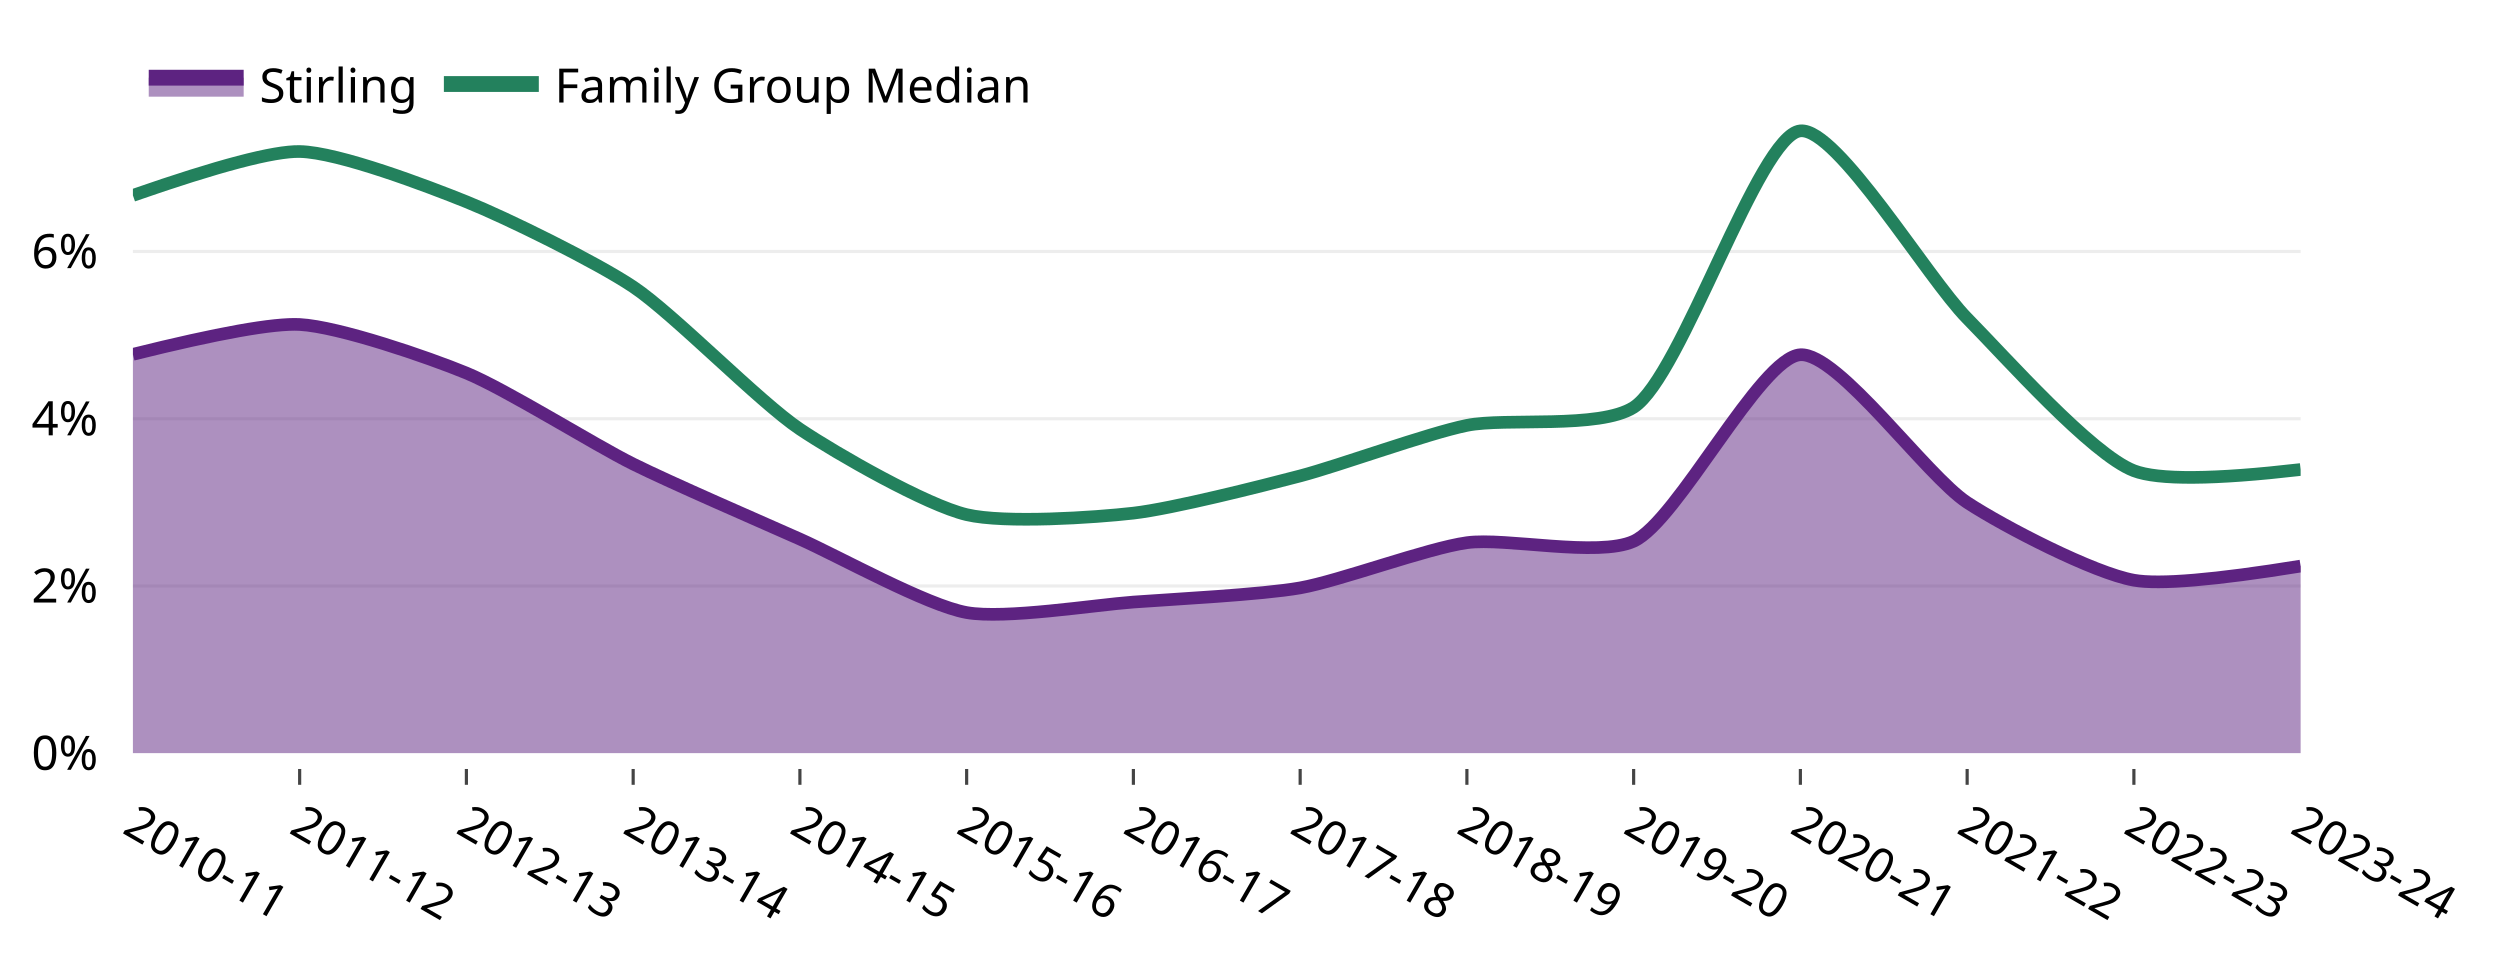
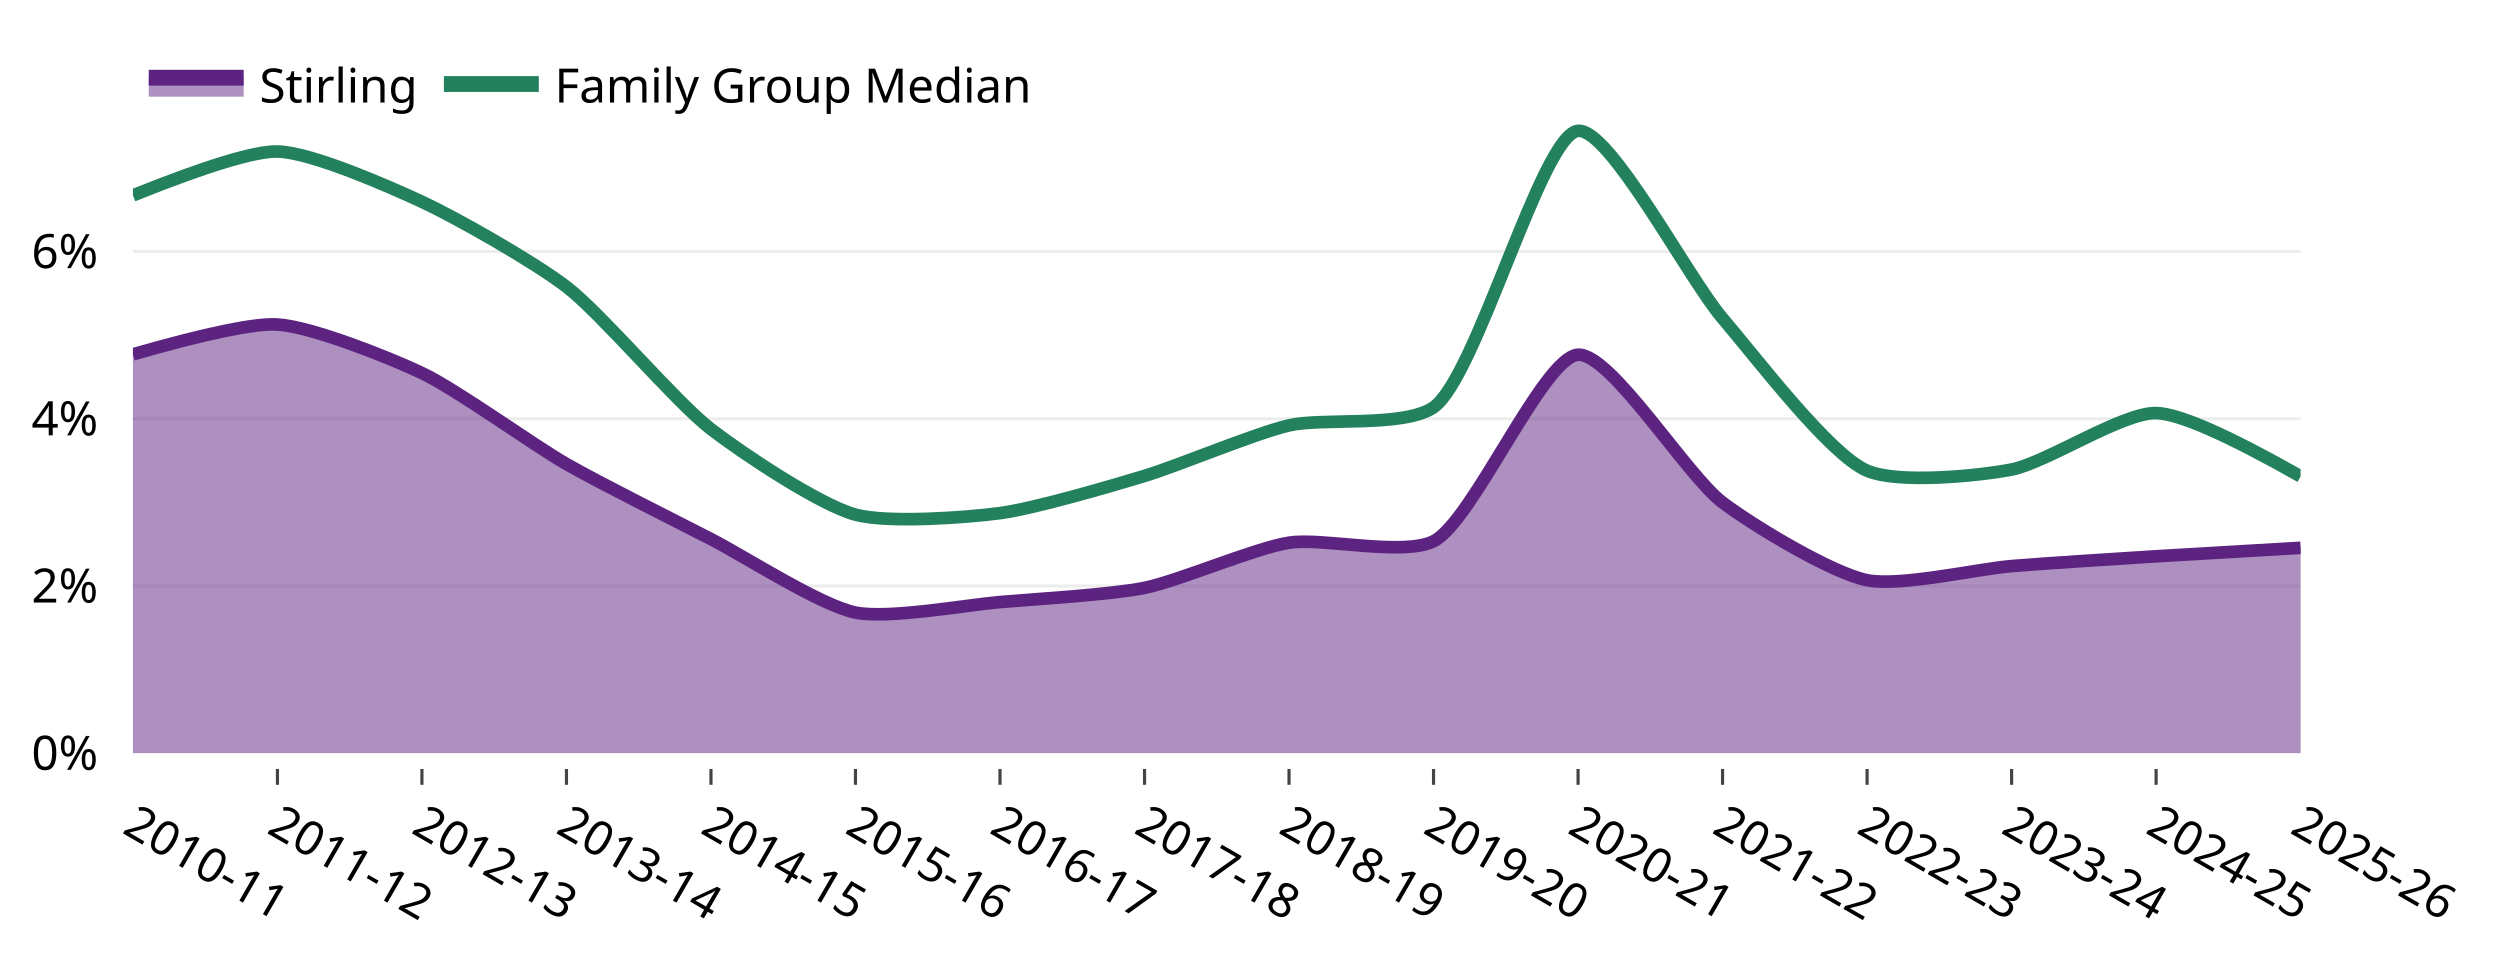
<svg xmlns="http://www.w3.org/2000/svg" class="main-svg" width="790" height="305" style="" viewBox="0 0 790 305">
  <rect x="0" y="0" width="790" height="305" style="fill: rgb(255, 255, 255); fill-opacity: 1;" />
-   <defs id="defs-bfcb5d">
+   <defs id="defs-429144">
    <g class="clips">
-       <clipPath id="clipbfcb5dxyplot" class="plotclip">
+       <clipPath id="clip429144xyplot" class="plotclip">
        <rect width="685" height="207" />
      </clipPath>
-       <clipPath class="axesclip" id="clipbfcb5dx">
+       <clipPath class="axesclip" id="clip429144x">
        <rect x="42" y="0" width="685" height="305" />
      </clipPath>
-       <clipPath class="axesclip" id="clipbfcb5dy">
+       <clipPath class="axesclip" id="clip429144y">
        <rect x="0" y="31" width="790" height="207" />
      </clipPath>
-       <clipPath class="axesclip" id="clipbfcb5dxy">
+       <clipPath class="axesclip" id="clip429144xy">
        <rect x="42" y="31" width="685" height="207" />
      </clipPath>
    </g>
    <g class="gradients" />
    <g class="patterns" />
  </defs>
  <g class="bglayer">
    <rect class="bg" x="32" y="21" width="705" height="227" style="fill: rgb(0, 0, 0); fill-opacity: 0; stroke-width: 0;" />
  </g>
  <g class="layer-below">
    <g class="imagelayer" />
    <g class="shapelayer" />
  </g>
  <g class="cartesianlayer">
    <g class="subplot xy">
      <g class="layer-subplot">
        <g class="shapelayer" />
        <g class="imagelayer" />
      </g>
      <g class="minor-gridlayer">
        <g class="x" />
        <g class="y" />
      </g>
      <g class="gridlayer">
        <g class="x">
-           <path class="xgrid crisp" transform="translate(94.69,0)" d="M0,31v207" style="stroke: rgb(255, 255, 255); stroke-opacity: 1; stroke-width: 1px;" />
-           <path class="xgrid crisp" transform="translate(147.38,0)" d="M0,31v207" style="stroke: rgb(255, 255, 255); stroke-opacity: 1; stroke-width: 1px;" />
-           <path class="xgrid crisp" transform="translate(200.08,0)" d="M0,31v207" style="stroke: rgb(255, 255, 255); stroke-opacity: 1; stroke-width: 1px;" />
-           <path class="xgrid crisp" transform="translate(252.77,0)" d="M0,31v207" style="stroke: rgb(255, 255, 255); stroke-opacity: 1; stroke-width: 1px;" />
-           <path class="xgrid crisp" transform="translate(305.46,0)" d="M0,31v207" style="stroke: rgb(255, 255, 255); stroke-opacity: 1; stroke-width: 1px;" />
-           <path class="xgrid crisp" transform="translate(358.15,0)" d="M0,31v207" style="stroke: rgb(255, 255, 255); stroke-opacity: 1; stroke-width: 1px;" />
-           <path class="xgrid crisp" transform="translate(410.85,0)" d="M0,31v207" style="stroke: rgb(255, 255, 255); stroke-opacity: 1; stroke-width: 1px;" />
-           <path class="xgrid crisp" transform="translate(463.54,0)" d="M0,31v207" style="stroke: rgb(255, 255, 255); stroke-opacity: 1; stroke-width: 1px;" />
-           <path class="xgrid crisp" transform="translate(516.23,0)" d="M0,31v207" style="stroke: rgb(255, 255, 255); stroke-opacity: 1; stroke-width: 1px;" />
-           <path class="xgrid crisp" transform="translate(568.92,0)" d="M0,31v207" style="stroke: rgb(255, 255, 255); stroke-opacity: 1; stroke-width: 1px;" />
-           <path class="xgrid crisp" transform="translate(621.62,0)" d="M0,31v207" style="stroke: rgb(255, 255, 255); stroke-opacity: 1; stroke-width: 1px;" />
-           <path class="xgrid crisp" transform="translate(674.31,0)" d="M0,31v207" style="stroke: rgb(255, 255, 255); stroke-opacity: 1; stroke-width: 1px;" />
+           <path class="xgrid crisp" transform="translate(87.67,0)" d="M0,31v207" style="stroke: rgb(255, 255, 255); stroke-opacity: 1; stroke-width: 1px;" />
+           <path class="xgrid crisp" transform="translate(133.33,0)" d="M0,31v207" style="stroke: rgb(255, 255, 255); stroke-opacity: 1; stroke-width: 1px;" />
+           <path class="xgrid crisp" transform="translate(179,0)" d="M0,31v207" style="stroke: rgb(255, 255, 255); stroke-opacity: 1; stroke-width: 1px;" />
+           <path class="xgrid crisp" transform="translate(224.67,0)" d="M0,31v207" style="stroke: rgb(255, 255, 255); stroke-opacity: 1; stroke-width: 1px;" />
+           <path class="xgrid crisp" transform="translate(270.33,0)" d="M0,31v207" style="stroke: rgb(255, 255, 255); stroke-opacity: 1; stroke-width: 1px;" />
+           <path class="xgrid crisp" transform="translate(316,0)" d="M0,31v207" style="stroke: rgb(255, 255, 255); stroke-opacity: 1; stroke-width: 1px;" />
+           <path class="xgrid crisp" transform="translate(361.67,0)" d="M0,31v207" style="stroke: rgb(255, 255, 255); stroke-opacity: 1; stroke-width: 1px;" />
+           <path class="xgrid crisp" transform="translate(407.33,0)" d="M0,31v207" style="stroke: rgb(255, 255, 255); stroke-opacity: 1; stroke-width: 1px;" />
+           <path class="xgrid crisp" transform="translate(453,0)" d="M0,31v207" style="stroke: rgb(255, 255, 255); stroke-opacity: 1; stroke-width: 1px;" />
+           <path class="xgrid crisp" transform="translate(498.67,0)" d="M0,31v207" style="stroke: rgb(255, 255, 255); stroke-opacity: 1; stroke-width: 1px;" />
+           <path class="xgrid crisp" transform="translate(544.33,0)" d="M0,31v207" style="stroke: rgb(255, 255, 255); stroke-opacity: 1; stroke-width: 1px;" />
+           <path class="xgrid crisp" transform="translate(590,0)" d="M0,31v207" style="stroke: rgb(255, 255, 255); stroke-opacity: 1; stroke-width: 1px;" />
+           <path class="xgrid crisp" transform="translate(635.67,0)" d="M0,31v207" style="stroke: rgb(255, 255, 255); stroke-opacity: 1; stroke-width: 1px;" />
+           <path class="xgrid crisp" transform="translate(681.33,0)" d="M0,31v207" style="stroke: rgb(255, 255, 255); stroke-opacity: 1; stroke-width: 1px;" />
        </g>
        <g class="y">
          <path class="ygrid crisp" transform="translate(0,185.16)" d="M42,0h685" style="stroke: rgb(237, 237, 237); stroke-opacity: 1; stroke-width: 1px;" />
          <path class="ygrid crisp" transform="translate(0,132.32)" d="M42,0h685" style="stroke: rgb(237, 237, 237); stroke-opacity: 1; stroke-width: 1px;" />
          <path class="ygrid crisp" transform="translate(0,79.47)" d="M42,0h685" style="stroke: rgb(237, 237, 237); stroke-opacity: 1; stroke-width: 1px;" />
        </g>
      </g>
      <g class="zerolinelayer">
        <path class="yzl zl crisp" transform="translate(0,238)" d="M42,0h685" style="stroke: rgb(255, 255, 255); stroke-opacity: 1; stroke-width: 2px;" />
      </g>
      <path class="xlines-below" />
      <path class="ylines-below" />
      <g class="overlines-below" />
      <g class="xaxislayer-below" />
      <g class="yaxislayer-below" />
      <g class="overaxes-below" />
-       <g class="plot" transform="translate(42,31)" clip-path="url(#clipbfcb5dxyplot)">
+       <g class="plot" transform="translate(42,31)" clip-path="url(#clip429144xyplot)">
        <g class="scatterlayer mlayer">
-           <g class="trace scatter traced7242e" style="stroke-miterlimit: 2;">
+           <g class="trace scatter tracea11a08" style="stroke-miterlimit: 2;">
            <g class="fills">
              <g>
-                 <path class="js-fill" d="M685,207L0,207L0,80.97Q40.47,70.89 52.69,71.54C65.06,72.2 93.35,81.92 105.38,86.88C117.96,92.07 145.66,109.46 158.08,115.63C170.26,121.68 198.46,133.87 210.77,139.35C223.05,144.82 250.89,160.33 263.46,162.57C275.5,164.71 303.86,160.16 316.15,159.25C328.45,158.34 356.65,156.92 368.85,154.77C381.24,152.58 409.13,142.2 421.54,140.49C433.73,138.81 462.95,145.14 474.23,140.04C488.05,133.79 514.25,81.84 526.92,81.1C538.88,80.4 566.68,119.3 579.62,127.79C591.38,135.51 619.71,150.11 632.31,152.35Q644.33,154.48 685,147.88" style="fill: rgb(93, 35, 129); fill-opacity: 0.5; stroke-width: 0;" />
+                 <path class="js-fill" d="M685,207L0,207L0,80.97Q35.1,70.9 45.67,71.54C56.41,72.19 80.96,81.96 91.33,86.88C102.31,92.09 126.21,109.45 137,115.63C147.53,121.67 172,133.87 182.67,139.35C193.31,144.82 217.36,160.36 228.33,162.57C238.7,164.66 263.35,160.16 274,159.25C284.66,158.34 309.12,156.91 319.67,154.77C330.44,152.58 354.55,142.19 365.33,140.49C375.86,138.83 401.36,144.82 411,140.04C423.32,133.93 445.64,81.74 456.67,81.1C466.99,80.51 490.99,119.26 502.33,127.79C512.44,135.39 537,150.14 548,152.35C558.35,154.43 583.01,148.76 593.67,147.88C604.32,147 628.67,145.46 639.33,144.79Q649.98,144.12 685,142.11" style="fill: rgb(93, 35, 129); fill-opacity: 0.5; stroke-width: 0;" />
              </g>
            </g>
            <g class="errorbars" />
            <g class="lines">
-               <path class="js-line" d="M0,80.97Q40.47,70.89 52.69,71.54C65.06,72.2 93.35,81.92 105.38,86.88C117.96,92.07 145.66,109.46 158.08,115.63C170.26,121.68 198.46,133.87 210.77,139.35C223.05,144.82 250.89,160.33 263.46,162.57C275.5,164.71 303.86,160.16 316.15,159.25C328.45,158.34 356.65,156.92 368.85,154.77C381.24,152.58 409.13,142.2 421.54,140.49C433.73,138.81 462.95,145.14 474.23,140.04C488.05,133.79 514.25,81.84 526.92,81.1C538.88,80.4 566.68,119.3 579.62,127.79C591.38,135.51 619.71,150.11 632.31,152.35Q644.33,154.48 685,147.88" style="vector-effect: none; fill: none; stroke: rgb(93, 35, 129); stroke-opacity: 1; stroke-width: 4px; opacity: 1;" />
+               <path class="js-line" d="M0,80.97Q35.1,70.9 45.67,71.54C56.41,72.19 80.96,81.96 91.33,86.88C102.31,92.09 126.21,109.45 137,115.63C147.53,121.67 172,133.87 182.67,139.35C193.31,144.82 217.36,160.36 228.33,162.57C238.7,164.66 263.35,160.16 274,159.25C284.66,158.34 309.12,156.91 319.67,154.77C330.44,152.58 354.55,142.19 365.33,140.49C375.86,138.83 401.36,144.82 411,140.04C423.32,133.93 445.64,81.74 456.67,81.1C466.99,80.51 490.99,119.26 502.33,127.79C512.44,135.39 537,150.14 548,152.35C558.35,154.43 583.01,148.76 593.67,147.88C604.32,147 628.67,145.46 639.33,144.79Q649.98,144.12 685,142.11" style="vector-effect: none; fill: none; stroke: rgb(93, 35, 129); stroke-opacity: 1; stroke-width: 4px; opacity: 1;" />
            </g>
            <g class="points" />
            <g class="text" />
          </g>
-           <g class="trace scatter tracee7bd5e" style="stroke-miterlimit: 2; opacity: 1;">
+           <g class="trace scatter trace7e81f6" style="stroke-miterlimit: 2; opacity: 1;">
            <g class="fills" />
            <g class="errorbars" />
            <g class="lines">
-               <path class="js-line" d="M0,30.75Q40.43,16.66 52.69,16.88C65.02,17.1 93.3,27.9 105.38,32.76C117.91,37.79 146.23,51.71 158.08,59.63C170.9,68.2 197.95,96.02 210.77,104.61C222.62,112.55 250.79,128.63 263.46,131.63C275.42,134.46 303.93,132.55 316.15,131.15C328.52,129.73 356.61,122.6 368.85,119.39C381.21,116.14 409.13,105.95 421.54,103.42C433.72,100.94 463.37,104.65 474.23,97.72C489.29,88.11 513.75,11.57 526.92,10.35C538.53,9.28 566.98,56.79 579.62,69.6C591.61,81.75 618.93,112.61 632.31,117.75Q643.8,122.16 685,117.37" style="vector-effect: none; fill: none; stroke: rgb(35, 129, 93); stroke-opacity: 1; stroke-width: 4px; opacity: 1;" />
+               <path class="js-line" d="M0,30.75Q35.05,16.67 45.67,16.88C56.36,17.09 80.91,27.94 91.33,32.76C102.24,37.81 126.8,51.8 137,59.63C148.21,68.24 171.46,95.98 182.67,104.61C192.87,112.46 217.24,128.66 228.33,131.63C238.62,134.39 263.43,132.55 274,131.15C284.74,129.73 309.08,122.6 319.67,119.39C330.39,116.14 354.54,105.95 365.33,103.42C375.86,100.95 401.71,104.16 411,97.72C424.59,88.29 445.17,11.36 456.67,10.35C466.69,9.47 491.34,56.75 502.33,69.6C512.69,81.7 536.15,112.71 548,117.75C557.83,121.93 583.2,119.39 593.67,117.37C604.52,115.28 628.72,99.32 639.33,99.53Q650.03,99.75 685,119.54" style="vector-effect: none; fill: none; stroke: rgb(35, 129, 93); stroke-opacity: 1; stroke-width: 4px; opacity: 1;" />
            </g>
            <g class="points" />
            <g class="text" />
          </g>
        </g>
      </g>
      <g class="overplot" />
      <path class="xlines-above crisp" d="" style="fill: none; stroke-width: 1px; stroke: rgb(0, 0, 0); stroke-opacity: 0;" />
      <path class="ylines-above crisp" d="M0,0" style="fill: none;" />
      <g class="overlines-above" />
      <g class="xaxislayer-above">
-         <path class="xtick ticks crisp" d="M0,248v-5" transform="translate(94.69,0)" style="stroke: rgb(68, 68, 68); stroke-opacity: 1; stroke-width: 1px;" />
-         <path class="xtick ticks crisp" d="M0,248v-5" transform="translate(147.38,0)" style="stroke: rgb(68, 68, 68); stroke-opacity: 1; stroke-width: 1px;" />
-         <path class="xtick ticks crisp" d="M0,248v-5" transform="translate(200.08,0)" style="stroke: rgb(68, 68, 68); stroke-opacity: 1; stroke-width: 1px;" />
-         <path class="xtick ticks crisp" d="M0,248v-5" transform="translate(252.77,0)" style="stroke: rgb(68, 68, 68); stroke-opacity: 1; stroke-width: 1px;" />
-         <path class="xtick ticks crisp" d="M0,248v-5" transform="translate(305.46,0)" style="stroke: rgb(68, 68, 68); stroke-opacity: 1; stroke-width: 1px;" />
-         <path class="xtick ticks crisp" d="M0,248v-5" transform="translate(358.15,0)" style="stroke: rgb(68, 68, 68); stroke-opacity: 1; stroke-width: 1px;" />
-         <path class="xtick ticks crisp" d="M0,248v-5" transform="translate(410.85,0)" style="stroke: rgb(68, 68, 68); stroke-opacity: 1; stroke-width: 1px;" />
-         <path class="xtick ticks crisp" d="M0,248v-5" transform="translate(463.54,0)" style="stroke: rgb(68, 68, 68); stroke-opacity: 1; stroke-width: 1px;" />
-         <path class="xtick ticks crisp" d="M0,248v-5" transform="translate(516.23,0)" style="stroke: rgb(68, 68, 68); stroke-opacity: 1; stroke-width: 1px;" />
-         <path class="xtick ticks crisp" d="M0,248v-5" transform="translate(568.92,0)" style="stroke: rgb(68, 68, 68); stroke-opacity: 1; stroke-width: 1px;" />
-         <path class="xtick ticks crisp" d="M0,248v-5" transform="translate(621.62,0)" style="stroke: rgb(68, 68, 68); stroke-opacity: 1; stroke-width: 1px;" />
-         <path class="xtick ticks crisp" d="M0,248v-5" transform="translate(674.31,0)" style="stroke: rgb(68, 68, 68); stroke-opacity: 1; stroke-width: 1px;" />
+         <path class="xtick ticks crisp" d="M0,248v-5" transform="translate(87.67,0)" style="stroke: rgb(68, 68, 68); stroke-opacity: 1; stroke-width: 1px;" />
+         <path class="xtick ticks crisp" d="M0,248v-5" transform="translate(133.33,0)" style="stroke: rgb(68, 68, 68); stroke-opacity: 1; stroke-width: 1px;" />
+         <path class="xtick ticks crisp" d="M0,248v-5" transform="translate(179,0)" style="stroke: rgb(68, 68, 68); stroke-opacity: 1; stroke-width: 1px;" />
+         <path class="xtick ticks crisp" d="M0,248v-5" transform="translate(224.67,0)" style="stroke: rgb(68, 68, 68); stroke-opacity: 1; stroke-width: 1px;" />
+         <path class="xtick ticks crisp" d="M0,248v-5" transform="translate(270.33,0)" style="stroke: rgb(68, 68, 68); stroke-opacity: 1; stroke-width: 1px;" />
+         <path class="xtick ticks crisp" d="M0,248v-5" transform="translate(316,0)" style="stroke: rgb(68, 68, 68); stroke-opacity: 1; stroke-width: 1px;" />
+         <path class="xtick ticks crisp" d="M0,248v-5" transform="translate(361.67,0)" style="stroke: rgb(68, 68, 68); stroke-opacity: 1; stroke-width: 1px;" />
+         <path class="xtick ticks crisp" d="M0,248v-5" transform="translate(407.33,0)" style="stroke: rgb(68, 68, 68); stroke-opacity: 1; stroke-width: 1px;" />
+         <path class="xtick ticks crisp" d="M0,248v-5" transform="translate(453,0)" style="stroke: rgb(68, 68, 68); stroke-opacity: 1; stroke-width: 1px;" />
+         <path class="xtick ticks crisp" d="M0,248v-5" transform="translate(498.67,0)" style="stroke: rgb(68, 68, 68); stroke-opacity: 1; stroke-width: 1px;" />
+         <path class="xtick ticks crisp" d="M0,248v-5" transform="translate(544.33,0)" style="stroke: rgb(68, 68, 68); stroke-opacity: 1; stroke-width: 1px;" />
+         <path class="xtick ticks crisp" d="M0,248v-5" transform="translate(590,0)" style="stroke: rgb(68, 68, 68); stroke-opacity: 1; stroke-width: 1px;" />
+         <path class="xtick ticks crisp" d="M0,248v-5" transform="translate(635.67,0)" style="stroke: rgb(68, 68, 68); stroke-opacity: 1; stroke-width: 1px;" />
+         <path class="xtick ticks crisp" d="M0,248v-5" transform="translate(681.33,0)" style="stroke: rgb(68, 68, 68); stroke-opacity: 1; stroke-width: 1px;" />
        <g class="xtick">
          <text text-anchor="start" x="0" y="264" transform="translate(42,0) rotate(30,0,256.5)" style="font-family: 'Segoe UI Semibold'; font-size: 15px; fill: rgb(0, 0, 0); fill-opacity: 1; white-space: pre; opacity: 1;">2010-11</text>
        </g>
        <g class="xtick">
-           <text text-anchor="start" x="0" y="264" transform="translate(94.69,0) rotate(30,0,256.5)" style="font-family: 'Segoe UI Semibold'; font-size: 15px; fill: rgb(0, 0, 0); fill-opacity: 1; white-space: pre; opacity: 1;">2011-12</text>
-         </g>
-         <g class="xtick">
-           <text text-anchor="start" x="0" y="264" transform="translate(147.38,0) rotate(30,0,256.5)" style="font-family: 'Segoe UI Semibold'; font-size: 15px; fill: rgb(0, 0, 0); fill-opacity: 1; white-space: pre; opacity: 1;">2012-13</text>
-         </g>
-         <g class="xtick">
-           <text text-anchor="start" x="0" y="264" transform="translate(200.08,0) rotate(30,0,256.5)" style="font-family: 'Segoe UI Semibold'; font-size: 15px; fill: rgb(0, 0, 0); fill-opacity: 1; white-space: pre; opacity: 1;">2013-14</text>
-         </g>
-         <g class="xtick">
-           <text text-anchor="start" x="0" y="264" transform="translate(252.77,0) rotate(30,0,256.5)" style="font-family: 'Segoe UI Semibold'; font-size: 15px; fill: rgb(0, 0, 0); fill-opacity: 1; white-space: pre; opacity: 1;">2014-15</text>
-         </g>
-         <g class="xtick">
-           <text text-anchor="start" x="0" y="264" transform="translate(305.46,0) rotate(30,0,256.5)" style="font-family: 'Segoe UI Semibold'; font-size: 15px; fill: rgb(0, 0, 0); fill-opacity: 1; white-space: pre; opacity: 1;">2015-16</text>
-         </g>
-         <g class="xtick">
-           <text text-anchor="start" x="0" y="264" transform="translate(358.15,0) rotate(30,0,256.5)" style="font-family: 'Segoe UI Semibold'; font-size: 15px; fill: rgb(0, 0, 0); fill-opacity: 1; white-space: pre; opacity: 1;">2016-17</text>
-         </g>
-         <g class="xtick">
-           <text text-anchor="start" x="0" y="264" transform="translate(410.85,0) rotate(30,0,256.5)" style="font-family: 'Segoe UI Semibold'; font-size: 15px; fill: rgb(0, 0, 0); fill-opacity: 1; white-space: pre; opacity: 1;">2017-18</text>
-         </g>
-         <g class="xtick">
-           <text text-anchor="start" x="0" y="264" transform="translate(463.54,0) rotate(30,0,256.5)" style="font-family: 'Segoe UI Semibold'; font-size: 15px; fill: rgb(0, 0, 0); fill-opacity: 1; white-space: pre; opacity: 1;">2018-19</text>
-         </g>
-         <g class="xtick">
-           <text text-anchor="start" x="0" y="264" transform="translate(516.23,0) rotate(30,0,256.5)" style="font-family: 'Segoe UI Semibold'; font-size: 15px; fill: rgb(0, 0, 0); fill-opacity: 1; white-space: pre; opacity: 1;">2019-20</text>
-         </g>
-         <g class="xtick">
-           <text text-anchor="start" x="0" y="264" transform="translate(568.92,0) rotate(30,0,256.5)" style="font-family: 'Segoe UI Semibold'; font-size: 15px; fill: rgb(0, 0, 0); fill-opacity: 1; white-space: pre; opacity: 1;">2020-21</text>
-         </g>
-         <g class="xtick">
-           <text text-anchor="start" x="0" y="264" transform="translate(621.62,0) rotate(30,0,256.5)" style="font-family: 'Segoe UI Semibold'; font-size: 15px; fill: rgb(0, 0, 0); fill-opacity: 1; white-space: pre; opacity: 1;">2021-22</text>
-         </g>
-         <g class="xtick">
-           <text text-anchor="start" x="0" y="264" transform="translate(674.31,0) rotate(30,0,256.5)" style="font-family: 'Segoe UI Semibold'; font-size: 15px; fill: rgb(0, 0, 0); fill-opacity: 1; white-space: pre; opacity: 1;">2022-23</text>
-         </g>
-         <g class="xtick">
-           <text text-anchor="start" x="0" y="264" transform="translate(727,0) rotate(30,0,256.5)" style="font-family: 'Segoe UI Semibold'; font-size: 15px; fill: rgb(0, 0, 0); fill-opacity: 1; white-space: pre; opacity: 1;">2023-24</text>
+           <text text-anchor="start" x="0" y="264" transform="translate(87.67,0) rotate(30,0,256.5)" style="font-family: 'Segoe UI Semibold'; font-size: 15px; fill: rgb(0, 0, 0); fill-opacity: 1; white-space: pre; opacity: 1;">2011-12</text>
+         </g>
+         <g class="xtick">
+           <text text-anchor="start" x="0" y="264" transform="translate(133.33,0) rotate(30,0,256.5)" style="font-family: 'Segoe UI Semibold'; font-size: 15px; fill: rgb(0, 0, 0); fill-opacity: 1; white-space: pre; opacity: 1;">2012-13</text>
+         </g>
+         <g class="xtick">
+           <text text-anchor="start" x="0" y="264" transform="translate(179,0) rotate(30,0,256.5)" style="font-family: 'Segoe UI Semibold'; font-size: 15px; fill: rgb(0, 0, 0); fill-opacity: 1; white-space: pre; opacity: 1;">2013-14</text>
+         </g>
+         <g class="xtick">
+           <text text-anchor="start" x="0" y="264" transform="translate(224.67,0) rotate(30,0,256.5)" style="font-family: 'Segoe UI Semibold'; font-size: 15px; fill: rgb(0, 0, 0); fill-opacity: 1; white-space: pre; opacity: 1;">2014-15</text>
+         </g>
+         <g class="xtick">
+           <text text-anchor="start" x="0" y="264" transform="translate(270.33,0) rotate(30,0,256.5)" style="font-family: 'Segoe UI Semibold'; font-size: 15px; fill: rgb(0, 0, 0); fill-opacity: 1; white-space: pre; opacity: 1;">2015-16</text>
+         </g>
+         <g class="xtick">
+           <text text-anchor="start" x="0" y="264" transform="translate(316,0) rotate(30,0,256.5)" style="font-family: 'Segoe UI Semibold'; font-size: 15px; fill: rgb(0, 0, 0); fill-opacity: 1; white-space: pre; opacity: 1;">2016-17</text>
+         </g>
+         <g class="xtick">
+           <text text-anchor="start" x="0" y="264" transform="translate(361.67,0) rotate(30,0,256.5)" style="font-family: 'Segoe UI Semibold'; font-size: 15px; fill: rgb(0, 0, 0); fill-opacity: 1; white-space: pre; opacity: 1;">2017-18</text>
+         </g>
+         <g class="xtick">
+           <text text-anchor="start" x="0" y="264" transform="translate(407.33,0) rotate(30,0,256.5)" style="font-family: 'Segoe UI Semibold'; font-size: 15px; fill: rgb(0, 0, 0); fill-opacity: 1; white-space: pre; opacity: 1;">2018-19</text>
+         </g>
+         <g class="xtick">
+           <text text-anchor="start" x="0" y="264" transform="translate(453,0) rotate(30,0,256.5)" style="font-family: 'Segoe UI Semibold'; font-size: 15px; fill: rgb(0, 0, 0); fill-opacity: 1; white-space: pre; opacity: 1;">2019-20</text>
+         </g>
+         <g class="xtick">
+           <text text-anchor="start" x="0" y="264" transform="translate(498.67,0) rotate(30,0,256.5)" style="font-family: 'Segoe UI Semibold'; font-size: 15px; fill: rgb(0, 0, 0); fill-opacity: 1; white-space: pre; opacity: 1;">2020-21</text>
+         </g>
+         <g class="xtick">
+           <text text-anchor="start" x="0" y="264" transform="translate(544.33,0) rotate(30,0,256.5)" style="font-family: 'Segoe UI Semibold'; font-size: 15px; fill: rgb(0, 0, 0); fill-opacity: 1; white-space: pre; opacity: 1;">2021-22</text>
+         </g>
+         <g class="xtick">
+           <text text-anchor="start" x="0" y="264" transform="translate(590,0) rotate(30,0,256.5)" style="font-family: 'Segoe UI Semibold'; font-size: 15px; fill: rgb(0, 0, 0); fill-opacity: 1; white-space: pre; opacity: 1;">2022-23</text>
+         </g>
+         <g class="xtick">
+           <text text-anchor="start" x="0" y="264" transform="translate(635.67,0) rotate(30,0,256.5)" style="font-family: 'Segoe UI Semibold'; font-size: 15px; fill: rgb(0, 0, 0); fill-opacity: 1; white-space: pre; opacity: 1;">2023-24</text>
+         </g>
+         <g class="xtick">
+           <text text-anchor="start" x="0" y="264" transform="translate(681.33,0) rotate(30,0,256.5)" style="font-family: 'Segoe UI Semibold'; font-size: 15px; fill: rgb(0, 0, 0); fill-opacity: 1; white-space: pre; opacity: 1;">2024-25</text>
+         </g>
+         <g class="xtick">
+           <text text-anchor="start" x="0" y="264" transform="translate(727,0) rotate(30,0,256.5)" style="font-family: 'Segoe UI Semibold'; font-size: 15px; fill: rgb(0, 0, 0); fill-opacity: 1; white-space: pre; opacity: 1;">2025-26</text>
        </g>
      </g>
      <g class="yaxislayer-above">
        <g class="ytick">
          <text text-anchor="end" x="31" y="5.25" transform="translate(0,238)" style="font-family: 'Segoe UI Semibold'; font-size: 15px; fill: rgb(0, 0, 0); fill-opacity: 1; white-space: pre; opacity: 1;">0%</text>
        </g>
        <g class="ytick">
          <text text-anchor="end" x="31" y="5.25" style="font-family: 'Segoe UI Semibold'; font-size: 15px; fill: rgb(0, 0, 0); fill-opacity: 1; white-space: pre; opacity: 1;" transform="translate(0,185.16)">2%</text>
        </g>
        <g class="ytick">
          <text text-anchor="end" x="31" y="5.25" style="font-family: 'Segoe UI Semibold'; font-size: 15px; fill: rgb(0, 0, 0); fill-opacity: 1; white-space: pre; opacity: 1;" transform="translate(0,132.32)">4%</text>
        </g>
        <g class="ytick">
          <text text-anchor="end" x="31" y="5.25" style="font-family: 'Segoe UI Semibold'; font-size: 15px; fill: rgb(0, 0, 0); fill-opacity: 1; white-space: pre; opacity: 1;" transform="translate(0,79.47)">6%</text>
        </g>
      </g>
      <g class="overaxes-above" />
    </g>
  </g>
  <g class="polarlayer" />
  <g class="smithlayer" />
  <g class="ternarylayer" />
  <g class="geolayer" />
  <g class="funnelarealayer" />
  <g class="pielayer" />
  <g class="iciclelayer" />
  <g class="treemaplayer" />
  <g class="sunburstlayer" />
  <g class="glimages" />
-   <defs id="topdefs-bfcb5d">
+   <defs id="topdefs-429144">
    <g class="clips" />
-     <clipPath id="legendbfcb5d">
+     <clipPath id="legend429144">
      <rect width="285" height="33" x="0" y="0" />
    </clipPath>
  </defs>
  <g class="layer-above">
    <g class="imagelayer" />
    <g class="shapelayer" />
  </g>
  <g class="infolayer">
    <g class="legend" pointer-events="all" transform="translate(42,10.3)">
      <rect class="bg" shape-rendering="crispEdges" width="285" height="33" x="0" y="0" style="stroke: rgb(68, 68, 68); stroke-opacity: 1; fill: rgb(0, 0, 0); fill-opacity: 0; stroke-width: 0px;" />
-       <g class="scrollbox" transform="" clip-path="url(#legendbfcb5d)">
+       <g class="scrollbox" transform="" clip-path="url(#legend429144)">
        <g class="groups">
          <g class="traces" transform="translate(0,16.25)" style="opacity: 1;">
            <text class="legendtext" text-anchor="start" x="40" y="5.85" style="font-family: 'Segoe UI Semibold'; font-size: 15px; fill: rgb(0, 0, 0); fill-opacity: 1; white-space: pre;">Stirling</text>
            <g class="layers">
              <g class="legendfill">
                <path class="js-fill" d="M5,-2h30v6h-30z" style="stroke-width: 0; fill: rgb(93, 35, 129); fill-opacity: 0.5;" />
              </g>
              <g class="legendlines">
                <path class="js-line" d="M5,-2h30" style="fill: none; stroke: rgb(93, 35, 129); stroke-opacity: 1; stroke-width: 5px;" />
              </g>
              <g class="legendsymbols">
                <g class="legendpoints" />
              </g>
            </g>
            <rect class="legendtoggle" x="0" y="-11.25" width="90.766" height="22.5" style="fill: rgb(0, 0, 0); fill-opacity: 0;" />
          </g>
          <g class="traces" transform="translate(93.26562,16.25)" style="opacity: 1;">
            <text class="legendtext" text-anchor="start" x="40" y="5.85" style="font-family: 'Segoe UI Semibold'; font-size: 15px; fill: rgb(0, 0, 0); fill-opacity: 1; white-space: pre;">Family Group Median</text>
            <g class="layers" style="opacity: 1;">
              <g class="legendfill" />
              <g class="legendlines">
                <path class="js-line" d="M5,0h30" style="fill: none; stroke: rgb(35, 129, 93); stroke-opacity: 1; stroke-width: 5px;" />
              </g>
              <g class="legendsymbols">
                <g class="legendpoints" />
              </g>
            </g>
            <rect class="legendtoggle" x="0" y="-11.25" width="188.609" height="22.5" style="fill: rgb(0, 0, 0); fill-opacity: 0;" />
          </g>
        </g>
      </g>
      <rect class="scrollbar" rx="20" ry="3" width="0" height="0" x="0" y="0" style="fill: rgb(128, 139, 164); fill-opacity: 1;" />
    </g>
    <g class="g-gtitle" />
    <g class="g-xtitle" />
    <g class="g-ytitle" />
  </g>
</svg>
